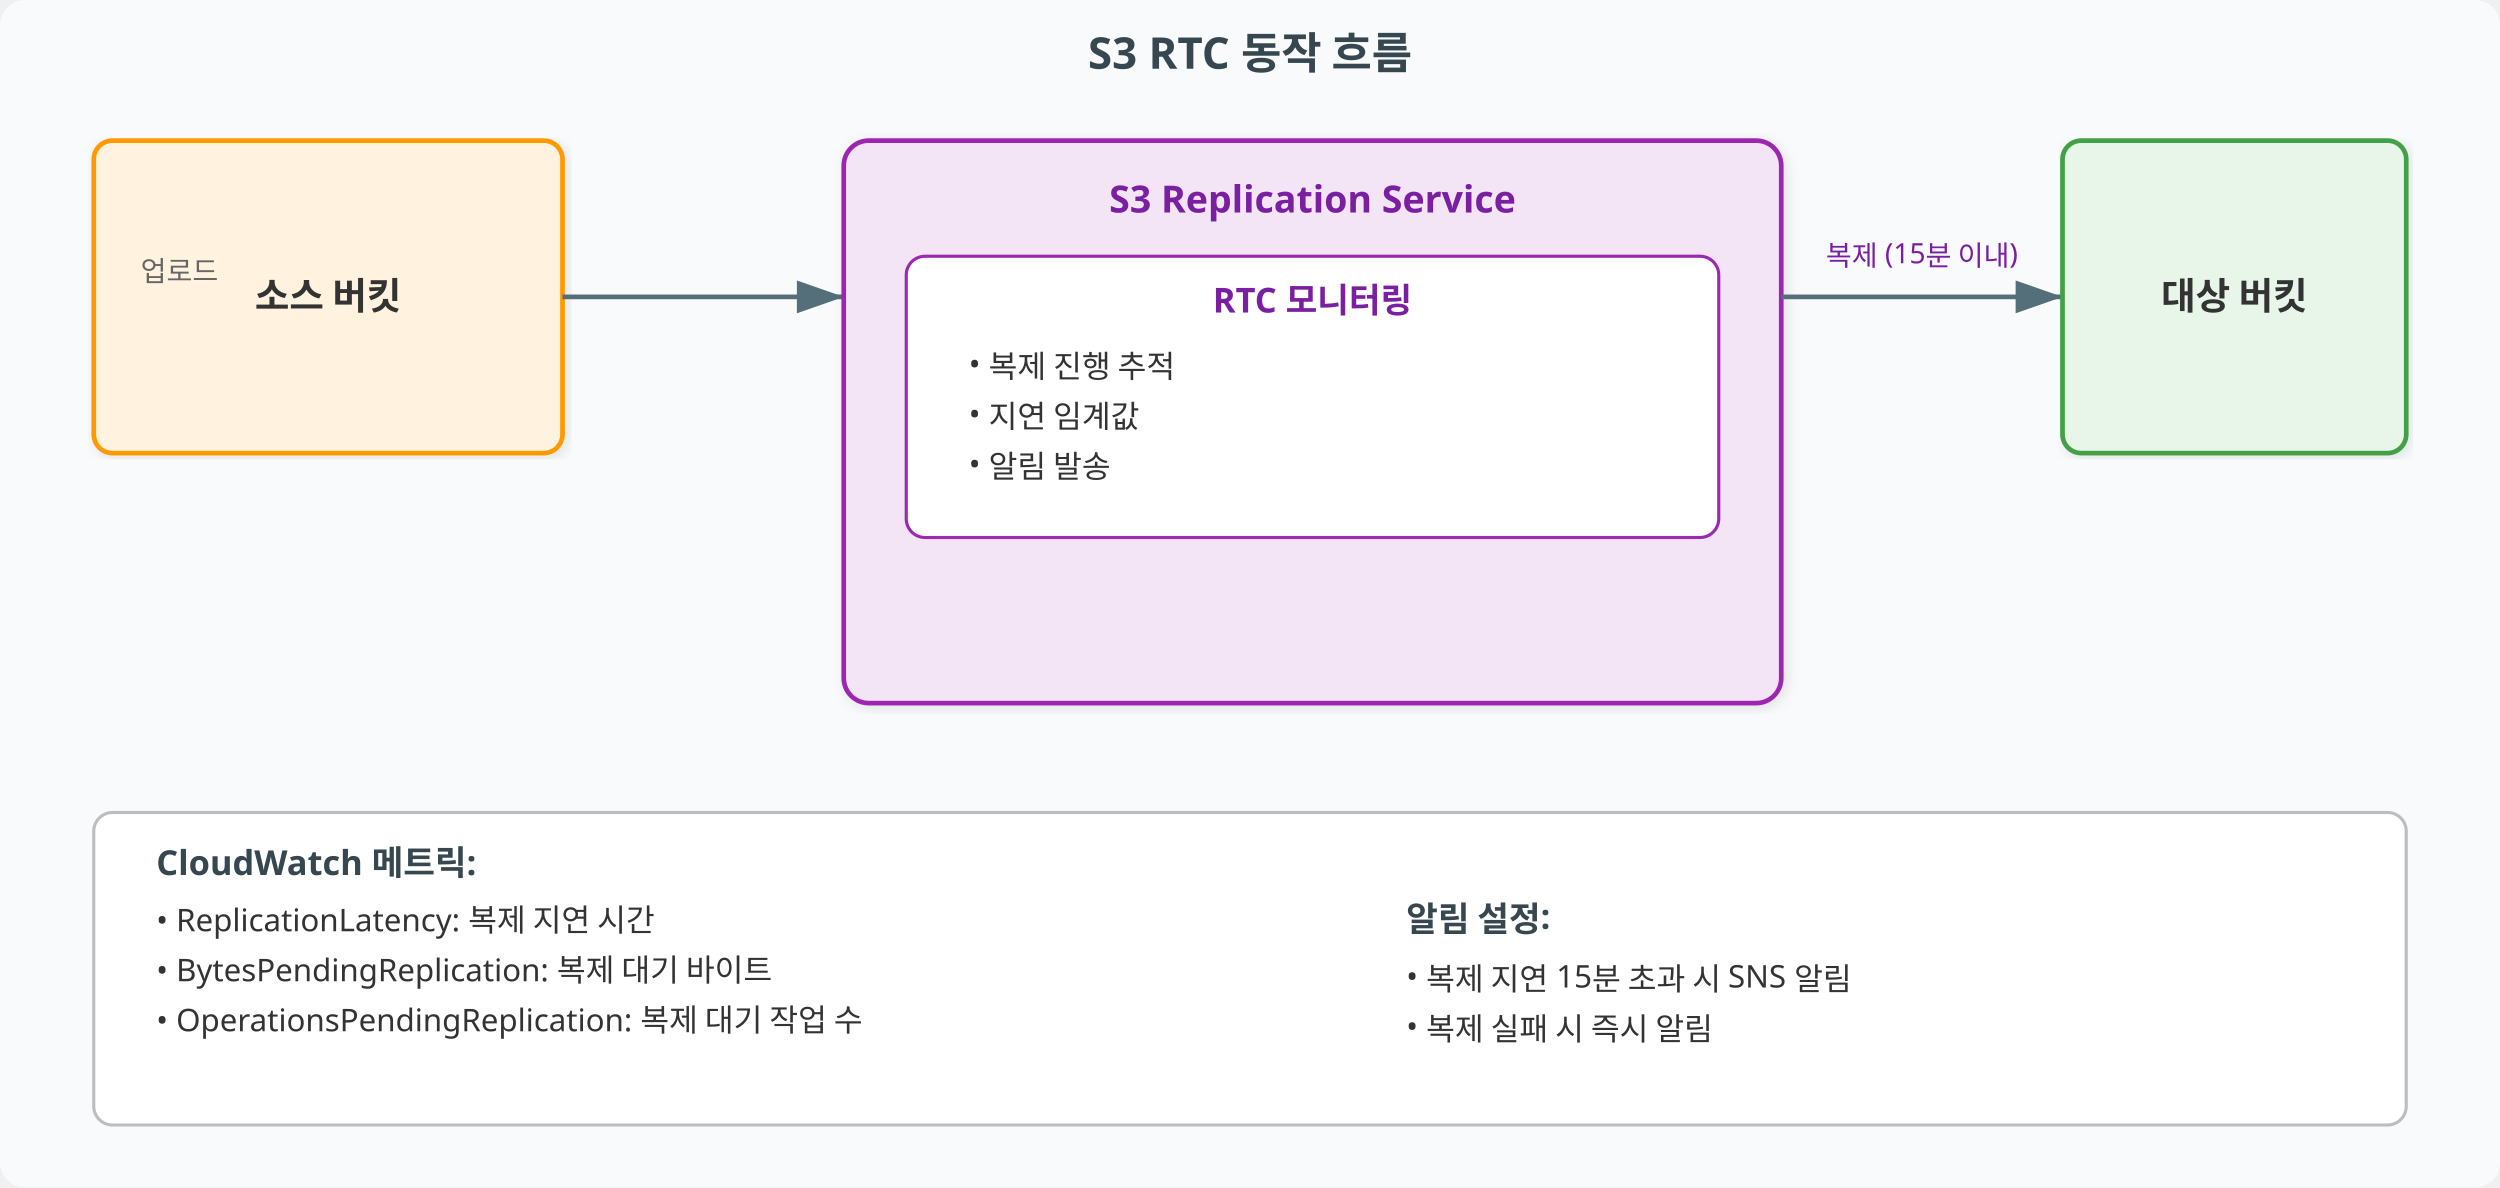
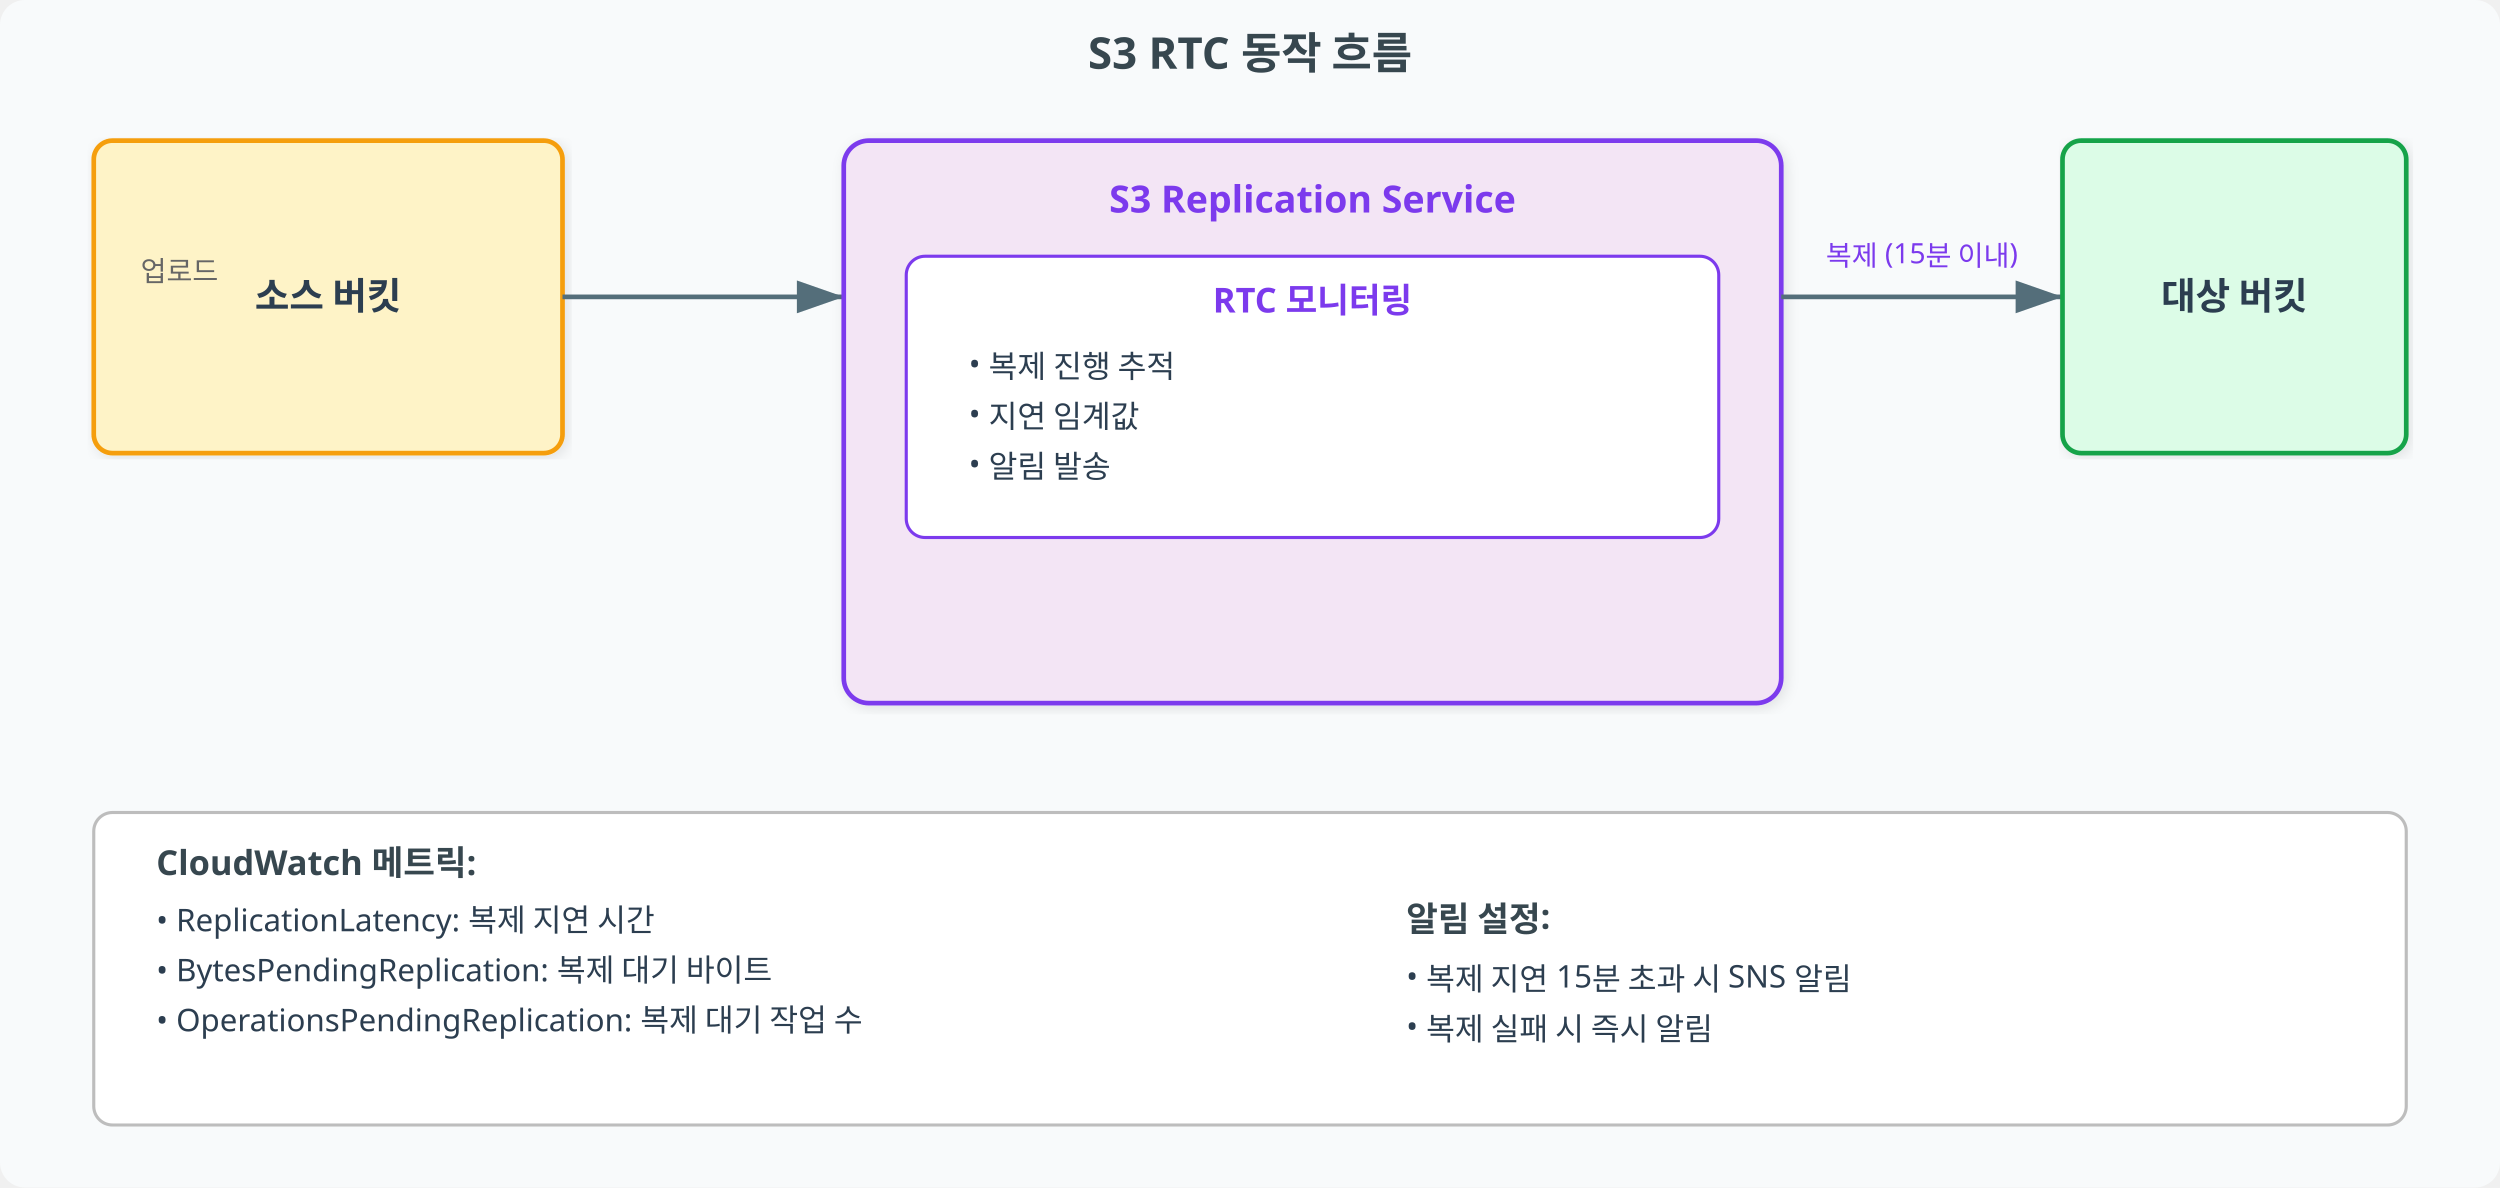
- <svg xmlns="http://www.w3.org/2000/svg" viewBox="0 0 800 380">
+ <svg xmlns="http://www.w3.org/2000/svg" viewBox="0 0 800 380" font-family="'Segoe UI','Noto Sans KR',system-ui,sans-serif">
  <defs>
    <marker id="arr16" markerWidth="10" markerHeight="7" refX="10" refY="3.5" orient="auto">
      <polygon points="0 0, 10 3.5, 0 7" fill="#546e7a" />
    </marker>
    <filter id="sh16" x="-2%" y="-2%" width="104%" height="104%">
      <feDropShadow dx="1" dy="1" stdDeviation="2" flood-opacity="0.1" />
    </filter>
  </defs>
  <rect width="800" height="380" fill="#f8fafb" rx="8" />
  <text x="400" y="22" text-anchor="middle" font-size="14" font-weight="bold" font-family="sans-serif" fill="#37474f">S3 RTC 동작 흐름</text>
-   <rect x="30" y="45" width="150" height="100" rx="6" fill="#fff3e0" stroke="#ff9900" stroke-width="1.5" filter="url(#sh16)" />
-   <text x="105" y="99" text-anchor="middle" font-size="12" font-weight="bold" font-family="sans-serif" fill="#333">소스 버킷</text>
-   <text x="45" y="90" text-anchor="start" font-size="9" font-weight="normal" font-family="sans-serif" fill="#666">업로드</text>
+   <rect x="30" y="45" width="150" height="100" rx="6" fill="#fef3c7" stroke="#f59e0b" stroke-width="1.5" filter="url(#sh16)" />
+   <text x="105" y="99" text-anchor="middle" font-size="12" font-weight="bold" font-family="sans-serif" fill="#2c3e50">소스 버킷</text>
+   <text x="45" y="90" text-anchor="start" font-size="9" font-weight="normal" font-family="sans-serif" fill="#666666">업로드</text>
  <line x1="180" y1="95" x2="270" y2="95" stroke="#546e7a" stroke-width="1.5" marker-end="url(#arr16)" />
-   <rect x="270" y="45" width="300" height="180" rx="8" fill="#f3e5f5" stroke="#9c27b0" stroke-width="1.5" filter="url(#sh16)" />
-   <text x="420" y="68" text-anchor="middle" font-size="12" font-weight="bold" font-family="sans-serif" fill="#7b1fa2">S3 Replication Service</text>
-   <rect x="290" y="82" width="260" height="90" rx="6" fill="white" stroke="#9c27b0" stroke-width="1" />
-   <text x="420" y="100" text-anchor="middle" font-size="11" font-weight="bold" font-family="sans-serif" fill="#7b1fa2">RTC 모니터링</text>
-   <text x="310" y="120" text-anchor="start" font-size="10" font-weight="normal" font-family="sans-serif" fill="#333">• 복제 진행 추적</text>
-   <text x="310" y="136" text-anchor="start" font-size="10" font-weight="normal" font-family="sans-serif" fill="#333">• 지연 임계값</text>
-   <text x="310" y="152" text-anchor="start" font-size="10" font-weight="normal" font-family="sans-serif" fill="#333">• 알림 발송</text>
+   <rect x="270" y="45" width="300" height="180" rx="8" fill="#f3e5f5" stroke="#7c3aed" stroke-width="1.5" filter="url(#sh16)" />
+   <text x="420" y="68" text-anchor="middle" font-size="12" font-weight="bold" font-family="sans-serif" fill="#7c3aed">S3 Replication Service</text>
+   <rect x="290" y="82" width="260" height="90" rx="6" fill="white" stroke="#7c3aed" stroke-width="1" />
+   <text x="420" y="100" text-anchor="middle" font-size="11" font-weight="bold" font-family="sans-serif" fill="#7c3aed">RTC 모니터링</text>
+   <text x="310" y="120" text-anchor="start" font-size="10" font-weight="normal" font-family="sans-serif" fill="#2c3e50">• 복제 진행 추적</text>
+   <text x="310" y="136" text-anchor="start" font-size="10" font-weight="normal" font-family="sans-serif" fill="#2c3e50">• 지연 임계값</text>
+   <text x="310" y="152" text-anchor="start" font-size="10" font-weight="normal" font-family="sans-serif" fill="#2c3e50">• 알림 발송</text>
  <line x1="570" y1="95" x2="660" y2="95" stroke="#546e7a" stroke-width="1.5" marker-end="url(#arr16)" />
-   <text x="615" y="85" text-anchor="middle" font-size="9" font-weight="normal" font-family="sans-serif" fill="#7b1fa2">복제 (15분 이내)</text>
-   <rect x="660" y="45" width="110" height="100" rx="6" fill="#e8f5e9" stroke="#43a047" stroke-width="1.5" filter="url(#sh16)" />
-   <text x="715" y="99" text-anchor="middle" font-size="12" font-weight="bold" font-family="sans-serif" fill="#333">대상 버킷</text>
+   <text x="615" y="85" text-anchor="middle" font-size="9" font-weight="normal" font-family="sans-serif" fill="#7c3aed">복제 (15분 이내)</text>
+   <rect x="660" y="45" width="110" height="100" rx="6" fill="#dcfce7" stroke="#16a34a" stroke-width="1.5" filter="url(#sh16)" />
+   <text x="715" y="99" text-anchor="middle" font-size="12" font-weight="bold" font-family="sans-serif" fill="#2c3e50">대상 버킷</text>
  <rect x="30" y="260" width="740" height="100" rx="6" fill="white" stroke="#bdbdbd" stroke-width="1" />
  <text x="50" y="280" text-anchor="start" font-size="11" font-weight="bold" font-family="sans-serif" fill="#37474f">CloudWatch 메트릭:</text>
-   <text x="50" y="298" text-anchor="start" font-size="10" font-weight="normal" font-family="sans-serif" fill="#333">• ReplicationLatency: 복제 지연 시간</text>
-   <text x="50" y="314" text-anchor="start" font-size="10" font-weight="normal" font-family="sans-serif" fill="#333">• BytesPendingReplication: 복제 대기 바이트</text>
-   <text x="50" y="330" text-anchor="start" font-size="10" font-weight="normal" font-family="sans-serif" fill="#333">• OperationsPendingReplication: 복제 대기 작업 수</text>
+   <text x="50" y="298" text-anchor="start" font-size="10" font-weight="normal" font-family="sans-serif" fill="#2c3e50">• ReplicationLatency: 복제 지연 시간</text>
+   <text x="50" y="314" text-anchor="start" font-size="10" font-weight="normal" font-family="sans-serif" fill="#2c3e50">• BytesPendingReplication: 복제 대기 바이트</text>
+   <text x="50" y="330" text-anchor="start" font-size="10" font-weight="normal" font-family="sans-serif" fill="#2c3e50">• OperationsPendingReplication: 복제 대기 작업 수</text>
  <text x="450" y="298" text-anchor="start" font-size="11" font-weight="bold" font-family="sans-serif" fill="#37474f">알림 설정:</text>
-   <text x="450" y="316" text-anchor="start" font-size="10" font-weight="normal" font-family="sans-serif" fill="#333">• 복제 지연 15분 초과 시 SNS 알림</text>
-   <text x="450" y="332" text-anchor="start" font-size="10" font-weight="normal" font-family="sans-serif" fill="#333">• 복제 실패 시 즉시 알림</text>
+   <text x="450" y="316" text-anchor="start" font-size="10" font-weight="normal" font-family="sans-serif" fill="#2c3e50">• 복제 지연 15분 초과 시 SNS 알림</text>
+   <text x="450" y="332" text-anchor="start" font-size="10" font-weight="normal" font-family="sans-serif" fill="#2c3e50">• 복제 실패 시 즉시 알림</text>
</svg>
